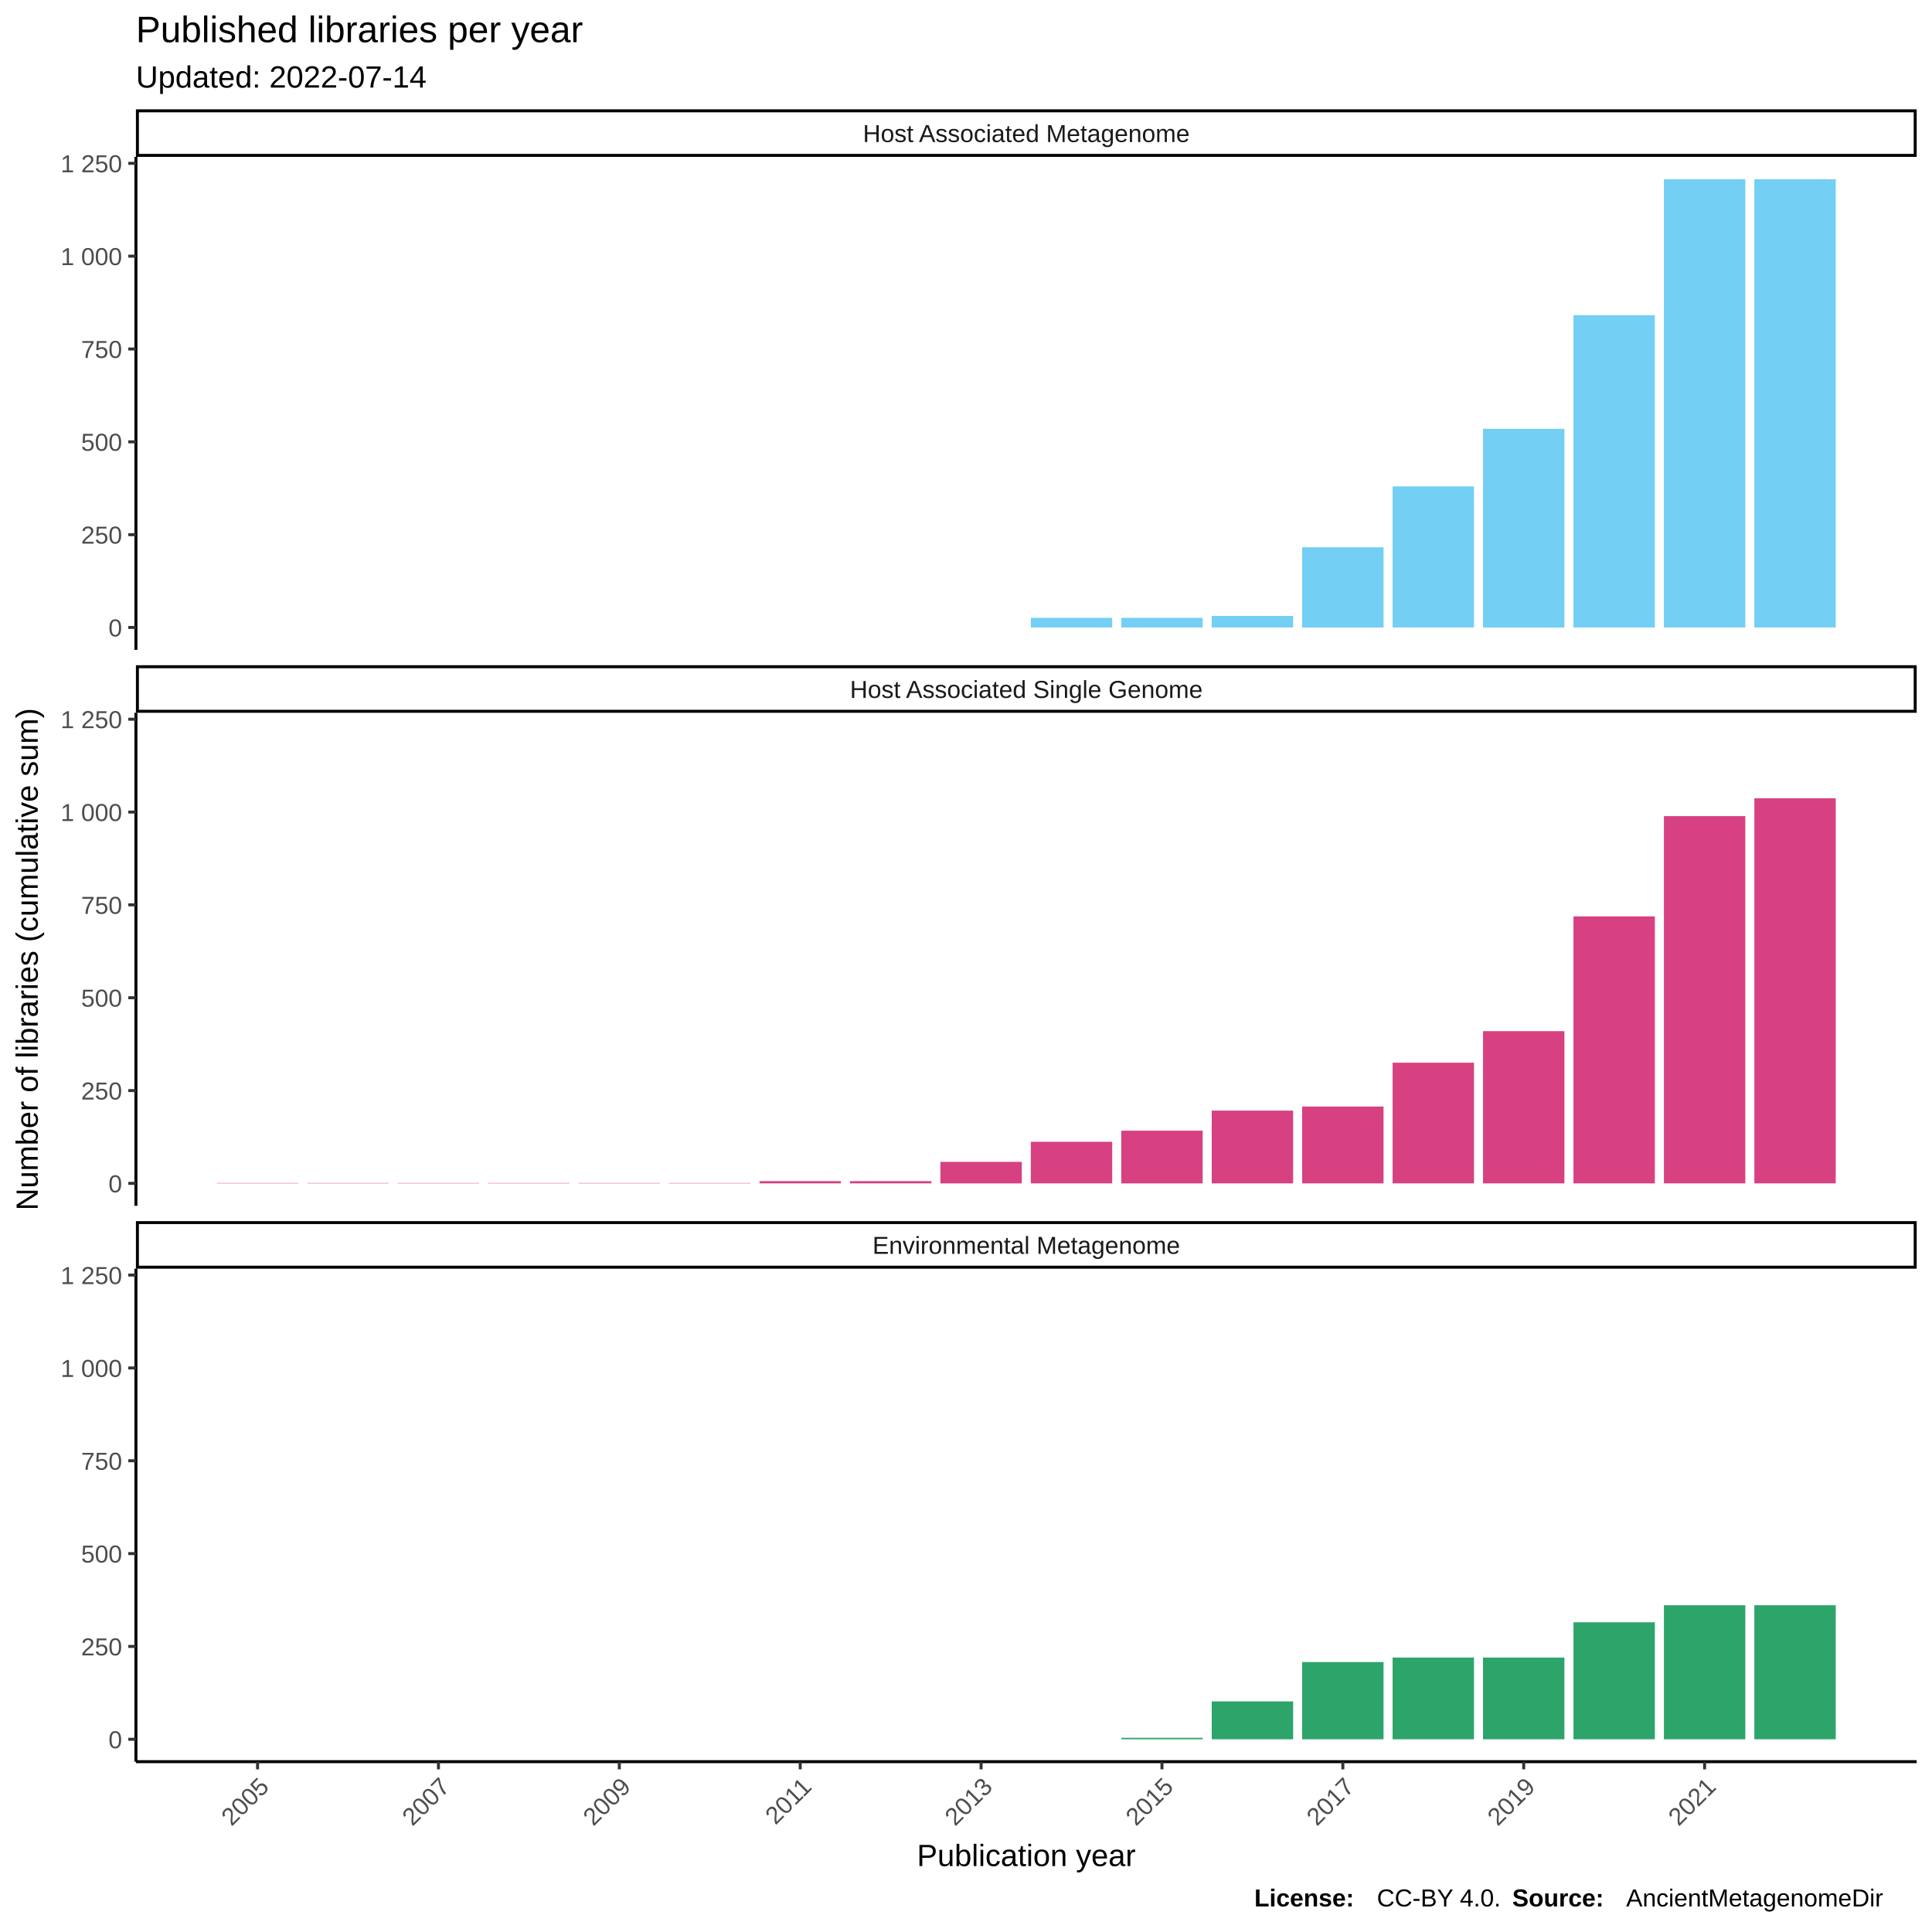
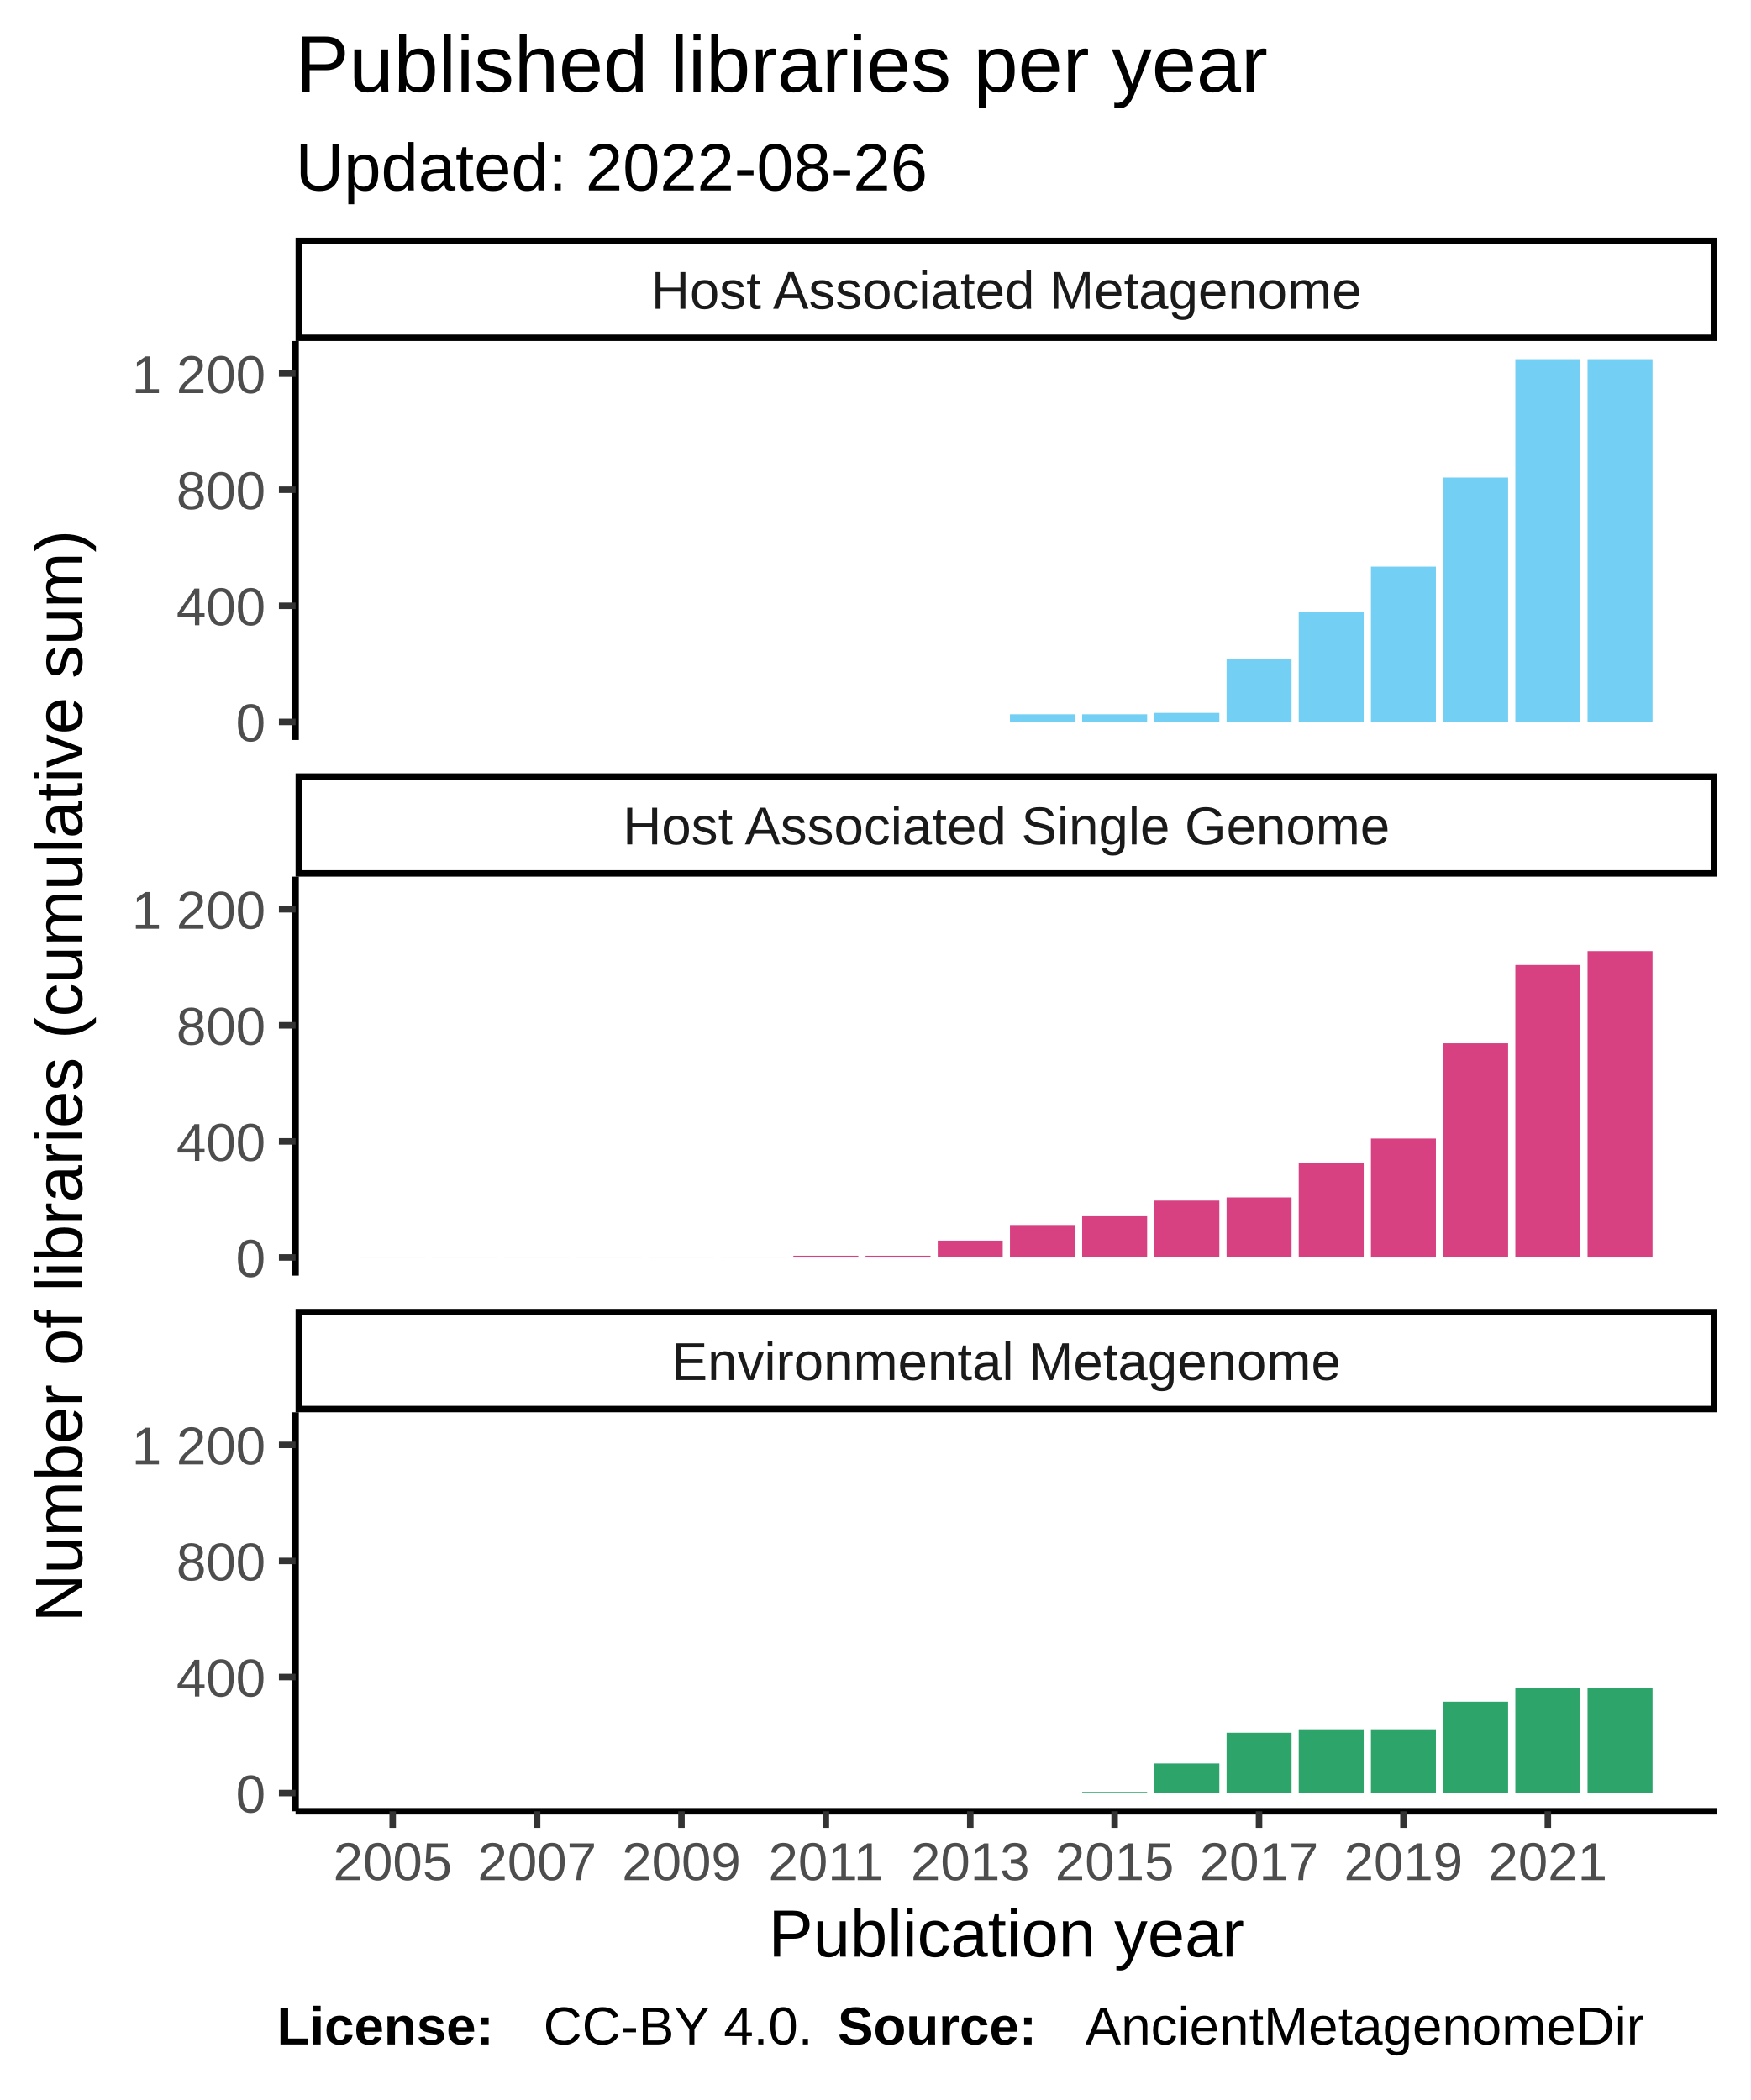
- <svg xmlns="http://www.w3.org/2000/svg" class="svglite" width="691.20pt" height="691.20pt" viewBox="0 0 691.20 691.20">
+ <svg xmlns="http://www.w3.org/2000/svg" class="svglite" width="288.00pt" height="345.60pt" viewBox="0 0 288.00 345.60">
  <defs>
    <style type="text/css">
    .svglite line, .svglite polyline, .svglite polygon, .svglite path, .svglite rect, .svglite circle {
      fill: none;
      stroke: #000000;
      stroke-linecap: round;
      stroke-linejoin: round;
      stroke-miterlimit: 10.00;
    }
    .svglite text {
      white-space: pre;
    }
  </style>
  </defs>
  <rect width="100%" height="100%" style="stroke: none; fill: #FFFFFF;" />
  <defs>
-     <clipPath id="cpMC4wMHw2OTEuMjB8MC4wMHw2OTEuMjA=">
-       <rect x="0.00" y="0.00" width="691.20" height="691.20" />
+     <clipPath id="cpMC4wMHwyODguMDB8MC4wMHwzNDUuNjA=">
+       <rect x="0.00" y="0.00" width="288.00" height="345.60" />
    </clipPath>
  </defs>
-   <g clip-path="url(#cpMC4wMHw2OTEuMjB8MC4wMHw2OTEuMjA=)">
-     <rect x="0.00" y="0.00" width="691.20" height="691.20" style="stroke-width: 1.07; stroke: #FFFFFF; fill: #FFFFFF;" />
+   <g clip-path="url(#cpMC4wMHwyODguMDB8MC4wMHwzNDUuNjA=)">
+     <rect x="0.00" y="0.00" width="288.00" height="345.60" style="stroke-width: 1.07; stroke: #FFFFFF; fill: #FFFFFF;" />
  </g>
  <defs>
-     <clipPath id="cpNDguNjN8Njg1LjcyfDU2LjEyfDIzMi41MQ==">
-       <rect x="48.63" y="56.12" width="637.09" height="176.39" />
+     <clipPath id="cpNDguNjN8MjgyLjUyfDU2LjEyfDEyMS43OA==">
+       <rect x="48.63" y="56.12" width="233.89" height="65.66" />
    </clipPath>
  </defs>
-   <g clip-path="url(#cpNDguNjN8Njg1LjcyfDU2LjEyfDIzMi41MQ==)">
-     <rect x="48.63" y="56.12" width="637.09" height="176.39" style="stroke-width: 1.07; stroke: none; fill: #FFFFFF;" />
-     <rect x="77.59" y="224.49" width="29.12" height="0.00" style="stroke-width: 1.07; stroke: none; stroke-linecap: square; stroke-linejoin: miter; fill: #73CFF3;" />
-     <rect x="109.95" y="224.49" width="29.12" height="0.00" style="stroke-width: 1.07; stroke: none; stroke-linecap: square; stroke-linejoin: miter; fill: #73CFF3;" />
-     <rect x="142.30" y="224.49" width="29.12" height="0.00" style="stroke-width: 1.07; stroke: none; stroke-linecap: square; stroke-linejoin: miter; fill: #73CFF3;" />
-     <rect x="174.66" y="224.49" width="29.12" height="0.00" style="stroke-width: 1.07; stroke: none; stroke-linecap: square; stroke-linejoin: miter; fill: #73CFF3;" />
-     <rect x="207.01" y="224.49" width="29.12" height="0.00" style="stroke-width: 1.07; stroke: none; stroke-linecap: square; stroke-linejoin: miter; fill: #73CFF3;" />
-     <rect x="239.37" y="224.49" width="29.12" height="0.00" style="stroke-width: 1.07; stroke: none; stroke-linecap: square; stroke-linejoin: miter; fill: #73CFF3;" />
-     <rect x="271.73" y="224.49" width="29.12" height="0.00" style="stroke-width: 1.07; stroke: none; stroke-linecap: square; stroke-linejoin: miter; fill: #73CFF3;" />
-     <rect x="304.08" y="224.49" width="29.12" height="0.00" style="stroke-width: 1.07; stroke: none; stroke-linecap: square; stroke-linejoin: miter; fill: #73CFF3;" />
-     <rect x="336.44" y="224.49" width="29.12" height="0.00" style="stroke-width: 1.07; stroke: none; stroke-linecap: square; stroke-linejoin: miter; fill: #73CFF3;" />
-     <rect x="368.79" y="221.04" width="29.12" height="3.45" style="stroke-width: 1.07; stroke: none; stroke-linecap: square; stroke-linejoin: miter; fill: #73CFF3;" />
-     <rect x="401.15" y="221.04" width="29.12" height="3.45" style="stroke-width: 1.07; stroke: none; stroke-linecap: square; stroke-linejoin: miter; fill: #73CFF3;" />
-     <rect x="433.51" y="220.37" width="29.12" height="4.12" style="stroke-width: 1.07; stroke: none; stroke-linecap: square; stroke-linejoin: miter; fill: #73CFF3;" />
-     <rect x="465.86" y="195.80" width="29.12" height="28.70" style="stroke-width: 1.07; stroke: none; stroke-linecap: square; stroke-linejoin: miter; fill: #73CFF3;" />
-     <rect x="498.22" y="174.01" width="29.12" height="50.48" style="stroke-width: 1.07; stroke: none; stroke-linecap: square; stroke-linejoin: miter; fill: #73CFF3;" />
-     <rect x="530.57" y="153.42" width="29.12" height="71.08" style="stroke-width: 1.07; stroke: none; stroke-linecap: square; stroke-linejoin: miter; fill: #73CFF3;" />
-     <rect x="562.93" y="112.76" width="29.12" height="111.73" style="stroke-width: 1.07; stroke: none; stroke-linecap: square; stroke-linejoin: miter; fill: #73CFF3;" />
-     <rect x="595.29" y="64.14" width="29.12" height="160.35" style="stroke-width: 1.07; stroke: none; stroke-linecap: square; stroke-linejoin: miter; fill: #73CFF3;" />
-     <rect x="627.64" y="64.14" width="29.12" height="160.35" style="stroke-width: 1.07; stroke: none; stroke-linecap: square; stroke-linejoin: miter; fill: #73CFF3;" />
+   <g clip-path="url(#cpNDguNjN8MjgyLjUyfDU2LjEyfDEyMS43OA==)">
+     <rect x="48.63" y="56.12" width="233.89" height="65.66" style="stroke-width: 1.07; stroke: none; fill: #FFFFFF;" />
+     <rect x="59.26" y="118.80" width="10.69" height="0.00" style="stroke-width: 1.07; stroke: none; stroke-linecap: square; stroke-linejoin: miter; fill: #73CFF3;" />
+     <rect x="71.14" y="118.80" width="10.69" height="0.00" style="stroke-width: 1.07; stroke: none; stroke-linecap: square; stroke-linejoin: miter; fill: #73CFF3;" />
+     <rect x="83.02" y="118.80" width="10.69" height="0.00" style="stroke-width: 1.07; stroke: none; stroke-linecap: square; stroke-linejoin: miter; fill: #73CFF3;" />
+     <rect x="94.90" y="118.80" width="10.69" height="0.00" style="stroke-width: 1.07; stroke: none; stroke-linecap: square; stroke-linejoin: miter; fill: #73CFF3;" />
+     <rect x="106.78" y="118.80" width="10.69" height="0.00" style="stroke-width: 1.07; stroke: none; stroke-linecap: square; stroke-linejoin: miter; fill: #73CFF3;" />
+     <rect x="118.66" y="118.80" width="10.69" height="0.00" style="stroke-width: 1.07; stroke: none; stroke-linecap: square; stroke-linejoin: miter; fill: #73CFF3;" />
+     <rect x="130.53" y="118.80" width="10.69" height="0.00" style="stroke-width: 1.07; stroke: none; stroke-linecap: square; stroke-linejoin: miter; fill: #73CFF3;" />
+     <rect x="142.41" y="118.80" width="10.69" height="0.00" style="stroke-width: 1.07; stroke: none; stroke-linecap: square; stroke-linejoin: miter; fill: #73CFF3;" />
+     <rect x="154.29" y="118.80" width="10.69" height="0.00" style="stroke-width: 1.07; stroke: none; stroke-linecap: square; stroke-linejoin: miter; fill: #73CFF3;" />
+     <rect x="166.17" y="117.55" width="10.69" height="1.24" style="stroke-width: 1.07; stroke: none; stroke-linecap: square; stroke-linejoin: miter; fill: #73CFF3;" />
+     <rect x="178.05" y="117.55" width="10.69" height="1.24" style="stroke-width: 1.07; stroke: none; stroke-linecap: square; stroke-linejoin: miter; fill: #73CFF3;" />
+     <rect x="189.93" y="117.32" width="10.69" height="1.48" style="stroke-width: 1.07; stroke: none; stroke-linecap: square; stroke-linejoin: miter; fill: #73CFF3;" />
+     <rect x="201.81" y="108.48" width="10.69" height="10.31" style="stroke-width: 1.07; stroke: none; stroke-linecap: square; stroke-linejoin: miter; fill: #73CFF3;" />
+     <rect x="213.68" y="100.65" width="10.69" height="18.15" style="stroke-width: 1.07; stroke: none; stroke-linecap: square; stroke-linejoin: miter; fill: #73CFF3;" />
+     <rect x="225.56" y="93.25" width="10.69" height="25.55" style="stroke-width: 1.07; stroke: none; stroke-linecap: square; stroke-linejoin: miter; fill: #73CFF3;" />
+     <rect x="237.44" y="78.59" width="10.69" height="40.21" style="stroke-width: 1.07; stroke: none; stroke-linecap: square; stroke-linejoin: miter; fill: #73CFF3;" />
+     <rect x="249.32" y="59.11" width="10.69" height="59.69" style="stroke-width: 1.07; stroke: none; stroke-linecap: square; stroke-linejoin: miter; fill: #73CFF3;" />
+     <rect x="261.20" y="59.11" width="10.69" height="59.69" style="stroke-width: 1.07; stroke: none; stroke-linecap: square; stroke-linejoin: miter; fill: #73CFF3;" />
  </g>
-   <g clip-path="url(#cpMC4wMHw2OTEuMjB8MC4wMHw2OTEuMjA=)">
+   <g clip-path="url(#cpMC4wMHwyODguMDB8MC4wMHwzNDUuNjA=)">
</g>
  <defs>
-     <clipPath id="cpNDguNjN8Njg1LjcyfDI1NS4wMHw0MzEuMzk=">
-       <rect x="48.63" y="255.00" width="637.09" height="176.39" />
+     <clipPath id="cpNDguNjN8MjgyLjUyfDE0NC4yN3wyMDkuOTM=">
+       <rect x="48.63" y="144.27" width="233.89" height="65.66" />
    </clipPath>
  </defs>
-   <g clip-path="url(#cpNDguNjN8Njg1LjcyfDI1NS4wMHw0MzEuMzk=)">
-     <rect x="48.63" y="255.00" width="637.09" height="176.39" style="stroke-width: 1.07; stroke: none; fill: #FFFFFF;" />
-     <rect x="77.59" y="423.24" width="29.12" height="0.13" style="stroke-width: 1.07; stroke: none; stroke-linecap: square; stroke-linejoin: miter; fill: #D74182;" />
-     <rect x="109.95" y="423.24" width="29.12" height="0.13" style="stroke-width: 1.07; stroke: none; stroke-linecap: square; stroke-linejoin: miter; fill: #D74182;" />
-     <rect x="142.30" y="423.24" width="29.12" height="0.13" style="stroke-width: 1.07; stroke: none; stroke-linecap: square; stroke-linejoin: miter; fill: #D74182;" />
-     <rect x="174.66" y="423.24" width="29.12" height="0.13" style="stroke-width: 1.07; stroke: none; stroke-linecap: square; stroke-linejoin: miter; fill: #D74182;" />
-     <rect x="207.01" y="423.24" width="29.12" height="0.13" style="stroke-width: 1.07; stroke: none; stroke-linecap: square; stroke-linejoin: miter; fill: #D74182;" />
-     <rect x="239.37" y="423.24" width="29.12" height="0.13" style="stroke-width: 1.07; stroke: none; stroke-linecap: square; stroke-linejoin: miter; fill: #D74182;" />
-     <rect x="271.73" y="422.57" width="29.12" height="0.80" style="stroke-width: 1.07; stroke: none; stroke-linecap: square; stroke-linejoin: miter; fill: #D74182;" />
-     <rect x="304.08" y="422.57" width="29.12" height="0.80" style="stroke-width: 1.07; stroke: none; stroke-linecap: square; stroke-linejoin: miter; fill: #D74182;" />
-     <rect x="336.44" y="415.67" width="29.12" height="7.71" style="stroke-width: 1.07; stroke: none; stroke-linecap: square; stroke-linejoin: miter; fill: #D74182;" />
-     <rect x="368.79" y="408.49" width="29.12" height="14.88" style="stroke-width: 1.07; stroke: none; stroke-linecap: square; stroke-linejoin: miter; fill: #D74182;" />
-     <rect x="401.15" y="404.51" width="29.12" height="18.87" style="stroke-width: 1.07; stroke: none; stroke-linecap: square; stroke-linejoin: miter; fill: #D74182;" />
-     <rect x="433.51" y="397.33" width="29.12" height="26.04" style="stroke-width: 1.07; stroke: none; stroke-linecap: square; stroke-linejoin: miter; fill: #D74182;" />
-     <rect x="465.86" y="395.87" width="29.12" height="27.50" style="stroke-width: 1.07; stroke: none; stroke-linecap: square; stroke-linejoin: miter; fill: #D74182;" />
-     <rect x="498.22" y="380.19" width="29.12" height="43.18" style="stroke-width: 1.07; stroke: none; stroke-linecap: square; stroke-linejoin: miter; fill: #D74182;" />
-     <rect x="530.57" y="368.90" width="29.12" height="54.47" style="stroke-width: 1.07; stroke: none; stroke-linecap: square; stroke-linejoin: miter; fill: #D74182;" />
-     <rect x="562.93" y="327.85" width="29.12" height="95.52" style="stroke-width: 1.07; stroke: none; stroke-linecap: square; stroke-linejoin: miter; fill: #D74182;" />
-     <rect x="595.29" y="291.98" width="29.12" height="131.39" style="stroke-width: 1.07; stroke: none; stroke-linecap: square; stroke-linejoin: miter; fill: #D74182;" />
-     <rect x="627.64" y="285.60" width="29.12" height="137.77" style="stroke-width: 1.07; stroke: none; stroke-linecap: square; stroke-linejoin: miter; fill: #D74182;" />
+   <g clip-path="url(#cpNDguNjN8MjgyLjUyfDE0NC4yN3wyMDkuOTM=)">
+     <rect x="48.63" y="144.27" width="233.89" height="65.66" style="stroke-width: 1.07; stroke: none; fill: #FFFFFF;" />
+     <rect x="59.26" y="206.90" width="10.69" height="0.048" style="stroke-width: 1.07; stroke: none; stroke-linecap: square; stroke-linejoin: miter; fill: #D74182;" />
+     <rect x="71.14" y="206.90" width="10.69" height="0.048" style="stroke-width: 1.07; stroke: none; stroke-linecap: square; stroke-linejoin: miter; fill: #D74182;" />
+     <rect x="83.02" y="206.90" width="10.69" height="0.048" style="stroke-width: 1.07; stroke: none; stroke-linecap: square; stroke-linejoin: miter; fill: #D74182;" />
+     <rect x="94.90" y="206.90" width="10.69" height="0.048" style="stroke-width: 1.07; stroke: none; stroke-linecap: square; stroke-linejoin: miter; fill: #D74182;" />
+     <rect x="106.78" y="206.90" width="10.69" height="0.048" style="stroke-width: 1.07; stroke: none; stroke-linecap: square; stroke-linejoin: miter; fill: #D74182;" />
+     <rect x="118.66" y="206.90" width="10.69" height="0.048" style="stroke-width: 1.07; stroke: none; stroke-linecap: square; stroke-linejoin: miter; fill: #D74182;" />
+     <rect x="130.53" y="206.66" width="10.69" height="0.29" style="stroke-width: 1.07; stroke: none; stroke-linecap: square; stroke-linejoin: miter; fill: #D74182;" />
+     <rect x="142.41" y="206.66" width="10.69" height="0.29" style="stroke-width: 1.07; stroke: none; stroke-linecap: square; stroke-linejoin: miter; fill: #D74182;" />
+     <rect x="154.29" y="204.17" width="10.69" height="2.77" style="stroke-width: 1.07; stroke: none; stroke-linecap: square; stroke-linejoin: miter; fill: #D74182;" />
+     <rect x="166.17" y="201.60" width="10.69" height="5.35" style="stroke-width: 1.07; stroke: none; stroke-linecap: square; stroke-linejoin: miter; fill: #D74182;" />
+     <rect x="178.05" y="200.16" width="10.69" height="6.78" style="stroke-width: 1.07; stroke: none; stroke-linecap: square; stroke-linejoin: miter; fill: #D74182;" />
+     <rect x="189.93" y="197.58" width="10.69" height="9.36" style="stroke-width: 1.07; stroke: none; stroke-linecap: square; stroke-linejoin: miter; fill: #D74182;" />
+     <rect x="201.81" y="197.06" width="10.69" height="9.88" style="stroke-width: 1.07; stroke: none; stroke-linecap: square; stroke-linejoin: miter; fill: #D74182;" />
+     <rect x="213.68" y="191.42" width="10.69" height="15.52" style="stroke-width: 1.07; stroke: none; stroke-linecap: square; stroke-linejoin: miter; fill: #D74182;" />
+     <rect x="225.56" y="187.37" width="10.69" height="19.58" style="stroke-width: 1.07; stroke: none; stroke-linecap: square; stroke-linejoin: miter; fill: #D74182;" />
+     <rect x="237.44" y="171.70" width="10.69" height="35.24" style="stroke-width: 1.07; stroke: none; stroke-linecap: square; stroke-linejoin: miter; fill: #D74182;" />
+     <rect x="249.32" y="158.81" width="10.69" height="48.13" style="stroke-width: 1.07; stroke: none; stroke-linecap: square; stroke-linejoin: miter; fill: #D74182;" />
+     <rect x="261.20" y="156.52" width="10.69" height="50.43" style="stroke-width: 1.07; stroke: none; stroke-linecap: square; stroke-linejoin: miter; fill: #D74182;" />
  </g>
-   <g clip-path="url(#cpMC4wMHw2OTEuMjB8MC4wMHw2OTEuMjA=)">
+   <g clip-path="url(#cpMC4wMHwyODguMDB8MC4wMHwzNDUuNjA=)">
</g>
  <defs>
-     <clipPath id="cpNDguNjN8Njg1LjcyfDQ1My44OHw2MzAuMjc=">
-       <rect x="48.63" y="453.88" width="637.09" height="176.39" />
+     <clipPath id="cpNDguNjN8MjgyLjUyfDIzMi40MnwyOTguMDg=">
+       <rect x="48.63" y="232.42" width="233.89" height="65.66" />
    </clipPath>
  </defs>
-   <g clip-path="url(#cpNDguNjN8Njg1LjcyfDQ1My44OHw2MzAuMjc=)">
-     <rect x="48.63" y="453.88" width="637.09" height="176.39" style="stroke-width: 1.07; stroke: none; fill: #FFFFFF;" />
-     <rect x="77.59" y="622.25" width="29.12" height="0.00" style="stroke-width: 1.07; stroke: none; stroke-linecap: square; stroke-linejoin: miter; fill: #2DA46A;" />
-     <rect x="109.95" y="622.25" width="29.12" height="0.00" style="stroke-width: 1.07; stroke: none; stroke-linecap: square; stroke-linejoin: miter; fill: #2DA46A;" />
-     <rect x="142.30" y="622.25" width="29.12" height="0.00" style="stroke-width: 1.07; stroke: none; stroke-linecap: square; stroke-linejoin: miter; fill: #2DA46A;" />
-     <rect x="174.66" y="622.25" width="29.12" height="0.00" style="stroke-width: 1.07; stroke: none; stroke-linecap: square; stroke-linejoin: miter; fill: #2DA46A;" />
-     <rect x="207.01" y="622.25" width="29.12" height="0.00" style="stroke-width: 1.07; stroke: none; stroke-linecap: square; stroke-linejoin: miter; fill: #2DA46A;" />
-     <rect x="239.37" y="622.25" width="29.12" height="0.00" style="stroke-width: 1.07; stroke: none; stroke-linecap: square; stroke-linejoin: miter; fill: #2DA46A;" />
-     <rect x="271.73" y="622.25" width="29.12" height="0.00" style="stroke-width: 1.07; stroke: none; stroke-linecap: square; stroke-linejoin: miter; fill: #2DA46A;" />
-     <rect x="304.08" y="622.25" width="29.12" height="0.00" style="stroke-width: 1.07; stroke: none; stroke-linecap: square; stroke-linejoin: miter; fill: #2DA46A;" />
-     <rect x="336.44" y="622.25" width="29.12" height="0.00" style="stroke-width: 1.07; stroke: none; stroke-linecap: square; stroke-linejoin: miter; fill: #2DA46A;" />
-     <rect x="368.79" y="622.25" width="29.12" height="0.00" style="stroke-width: 1.07; stroke: none; stroke-linecap: square; stroke-linejoin: miter; fill: #2DA46A;" />
-     <rect x="401.15" y="621.72" width="29.12" height="0.53" style="stroke-width: 1.07; stroke: none; stroke-linecap: square; stroke-linejoin: miter; fill: #2DA46A;" />
-     <rect x="433.51" y="608.70" width="29.12" height="13.55" style="stroke-width: 1.07; stroke: none; stroke-linecap: square; stroke-linejoin: miter; fill: #2DA46A;" />
-     <rect x="465.86" y="594.62" width="29.12" height="27.63" style="stroke-width: 1.07; stroke: none; stroke-linecap: square; stroke-linejoin: miter; fill: #2DA46A;" />
-     <rect x="498.22" y="593.02" width="29.12" height="29.23" style="stroke-width: 1.07; stroke: none; stroke-linecap: square; stroke-linejoin: miter; fill: #2DA46A;" />
-     <rect x="530.57" y="593.02" width="29.12" height="29.23" style="stroke-width: 1.07; stroke: none; stroke-linecap: square; stroke-linejoin: miter; fill: #2DA46A;" />
-     <rect x="562.93" y="580.40" width="29.12" height="41.85" style="stroke-width: 1.07; stroke: none; stroke-linecap: square; stroke-linejoin: miter; fill: #2DA46A;" />
-     <rect x="595.29" y="574.29" width="29.12" height="47.96" style="stroke-width: 1.07; stroke: none; stroke-linecap: square; stroke-linejoin: miter; fill: #2DA46A;" />
-     <rect x="627.64" y="574.29" width="29.12" height="47.96" style="stroke-width: 1.07; stroke: none; stroke-linecap: square; stroke-linejoin: miter; fill: #2DA46A;" />
+   <g clip-path="url(#cpNDguNjN8MjgyLjUyfDIzMi40MnwyOTguMDg=)">
+     <rect x="48.63" y="232.42" width="233.89" height="65.66" style="stroke-width: 1.07; stroke: none; fill: #FFFFFF;" />
+     <rect x="59.26" y="295.09" width="10.69" height="0.00" style="stroke-width: 1.07; stroke: none; stroke-linecap: square; stroke-linejoin: miter; fill: #2DA46A;" />
+     <rect x="71.14" y="295.09" width="10.69" height="0.00" style="stroke-width: 1.07; stroke: none; stroke-linecap: square; stroke-linejoin: miter; fill: #2DA46A;" />
+     <rect x="83.02" y="295.09" width="10.69" height="0.00" style="stroke-width: 1.07; stroke: none; stroke-linecap: square; stroke-linejoin: miter; fill: #2DA46A;" />
+     <rect x="94.90" y="295.09" width="10.69" height="0.00" style="stroke-width: 1.07; stroke: none; stroke-linecap: square; stroke-linejoin: miter; fill: #2DA46A;" />
+     <rect x="106.78" y="295.09" width="10.69" height="0.00" style="stroke-width: 1.07; stroke: none; stroke-linecap: square; stroke-linejoin: miter; fill: #2DA46A;" />
+     <rect x="118.66" y="295.09" width="10.69" height="0.00" style="stroke-width: 1.07; stroke: none; stroke-linecap: square; stroke-linejoin: miter; fill: #2DA46A;" />
+     <rect x="130.53" y="295.09" width="10.69" height="0.00" style="stroke-width: 1.07; stroke: none; stroke-linecap: square; stroke-linejoin: miter; fill: #2DA46A;" />
+     <rect x="142.41" y="295.09" width="10.69" height="0.00" style="stroke-width: 1.07; stroke: none; stroke-linecap: square; stroke-linejoin: miter; fill: #2DA46A;" />
+     <rect x="154.29" y="295.09" width="10.69" height="0.00" style="stroke-width: 1.07; stroke: none; stroke-linecap: square; stroke-linejoin: miter; fill: #2DA46A;" />
+     <rect x="166.17" y="295.09" width="10.69" height="0.00" style="stroke-width: 1.07; stroke: none; stroke-linecap: square; stroke-linejoin: miter; fill: #2DA46A;" />
+     <rect x="178.05" y="294.90" width="10.69" height="0.19" style="stroke-width: 1.07; stroke: none; stroke-linecap: square; stroke-linejoin: miter; fill: #2DA46A;" />
+     <rect x="189.93" y="290.22" width="10.69" height="4.87" style="stroke-width: 1.07; stroke: none; stroke-linecap: square; stroke-linejoin: miter; fill: #2DA46A;" />
+     <rect x="201.81" y="285.16" width="10.69" height="9.93" style="stroke-width: 1.07; stroke: none; stroke-linecap: square; stroke-linejoin: miter; fill: #2DA46A;" />
+     <rect x="213.68" y="284.59" width="10.69" height="10.51" style="stroke-width: 1.07; stroke: none; stroke-linecap: square; stroke-linejoin: miter; fill: #2DA46A;" />
+     <rect x="225.56" y="284.59" width="10.69" height="10.51" style="stroke-width: 1.07; stroke: none; stroke-linecap: square; stroke-linejoin: miter; fill: #2DA46A;" />
+     <rect x="237.44" y="280.05" width="10.69" height="15.04" style="stroke-width: 1.07; stroke: none; stroke-linecap: square; stroke-linejoin: miter; fill: #2DA46A;" />
+     <rect x="249.32" y="277.85" width="10.69" height="17.24" style="stroke-width: 1.07; stroke: none; stroke-linecap: square; stroke-linejoin: miter; fill: #2DA46A;" />
+     <rect x="261.20" y="277.85" width="10.69" height="17.24" style="stroke-width: 1.07; stroke: none; stroke-linecap: square; stroke-linejoin: miter; fill: #2DA46A;" />
  </g>
-   <g clip-path="url(#cpMC4wMHw2OTEuMjB8MC4wMHw2OTEuMjA=)">
+   <g clip-path="url(#cpMC4wMHwyODguMDB8MC4wMHwzNDUuNjA=)">
</g>
  <defs>
-     <clipPath id="cpNDguNjN8Njg1LjcyfDQzNi44N3w0NTMuODg=">
-       <rect x="48.63" y="436.87" width="637.09" height="17.01" />
+     <clipPath id="cpNDguNjN8MjgyLjUyfDIxNS40MXwyMzIuNDI=">
+       <rect x="48.63" y="215.41" width="233.89" height="17.01" />
    </clipPath>
  </defs>
-   <g clip-path="url(#cpNDguNjN8Njg1LjcyfDQzNi44N3w0NTMuODg=)">
-     <rect x="48.63" y="436.87" width="637.09" height="17.01" style="stroke-width: 2.13; fill: #FFFFFF;" />
-     <text x="367.18" y="448.58" text-anchor="middle" style="font-size: 8.80px;fill: #1A1A1A; font-family: &quot;Arial&quot;;" textLength="124.59px" lengthAdjust="spacingAndGlyphs">Environmental Metagenome</text>
+   <g clip-path="url(#cpNDguNjN8MjgyLjUyfDIxNS40MXwyMzIuNDI=)">
+     <rect x="48.63" y="215.41" width="233.89" height="17.01" style="stroke-width: 2.13; fill: #FFFFFF;" />
+     <text x="165.58" y="227.12" text-anchor="middle" style="font-size: 8.80px;fill: #1A1A1A; font-family: &quot;Arial&quot;;" textLength="124.59px" lengthAdjust="spacingAndGlyphs">Environmental Metagenome</text>
  </g>
-   <g clip-path="url(#cpMC4wMHw2OTEuMjB8MC4wMHw2OTEuMjA=)">
+   <g clip-path="url(#cpMC4wMHwyODguMDB8MC4wMHwzNDUuNjA=)">
</g>
  <defs>
-     <clipPath id="cpNDguNjN8Njg1LjcyfDIzNy45OXwyNTUuMDA=">
-       <rect x="48.63" y="237.99" width="637.09" height="17.01" />
+     <clipPath id="cpNDguNjN8MjgyLjUyfDEyNy4yNnwxNDQuMjc=">
+       <rect x="48.63" y="127.26" width="233.89" height="17.01" />
    </clipPath>
  </defs>
-   <g clip-path="url(#cpNDguNjN8Njg1LjcyfDIzNy45OXwyNTUuMDA=)">
-     <rect x="48.63" y="237.99" width="637.09" height="17.01" style="stroke-width: 2.13; fill: #FFFFFF;" />
-     <text x="367.18" y="249.70" text-anchor="middle" style="font-size: 8.80px;fill: #1A1A1A; font-family: &quot;Arial&quot;;" textLength="140.36px" lengthAdjust="spacingAndGlyphs">Host Associated Single Genome</text>
+   <g clip-path="url(#cpNDguNjN8MjgyLjUyfDEyNy4yNnwxNDQuMjc=)">
+     <rect x="48.63" y="127.26" width="233.89" height="17.01" style="stroke-width: 2.13; fill: #FFFFFF;" />
+     <text x="165.58" y="138.97" text-anchor="middle" style="font-size: 8.80px;fill: #1A1A1A; font-family: &quot;Arial&quot;;" textLength="140.36px" lengthAdjust="spacingAndGlyphs">Host Associated Single Genome</text>
  </g>
-   <g clip-path="url(#cpMC4wMHw2OTEuMjB8MC4wMHw2OTEuMjA=)">
+   <g clip-path="url(#cpMC4wMHwyODguMDB8MC4wMHwzNDUuNjA=)">
</g>
  <defs>
-     <clipPath id="cpNDguNjN8Njg1LjcyfDM5LjExfDU2LjEy">
-       <rect x="48.63" y="39.11" width="637.09" height="17.01" />
+     <clipPath id="cpNDguNjN8MjgyLjUyfDM5LjExfDU2LjEy">
+       <rect x="48.63" y="39.11" width="233.89" height="17.01" />
    </clipPath>
  </defs>
-   <g clip-path="url(#cpNDguNjN8Njg1LjcyfDM5LjExfDU2LjEy)">
-     <rect x="48.63" y="39.11" width="637.09" height="17.01" style="stroke-width: 2.13; fill: #FFFFFF;" />
-     <text x="367.18" y="50.82" text-anchor="middle" style="font-size: 8.80px;fill: #1A1A1A; font-family: &quot;Arial&quot;;" textLength="131.12px" lengthAdjust="spacingAndGlyphs">Host Associated Metagenome</text>
+   <g clip-path="url(#cpNDguNjN8MjgyLjUyfDM5LjExfDU2LjEy)">
+     <rect x="48.63" y="39.11" width="233.89" height="17.01" style="stroke-width: 2.13; fill: #FFFFFF;" />
+     <text x="165.58" y="50.82" text-anchor="middle" style="font-size: 8.80px;fill: #1A1A1A; font-family: &quot;Arial&quot;;" textLength="131.12px" lengthAdjust="spacingAndGlyphs">Host Associated Metagenome</text>
  </g>
-   <g clip-path="url(#cpMC4wMHw2OTEuMjB8MC4wMHw2OTEuMjA=)">
-     <polyline points="48.63,630.27 685.72,630.27 " style="stroke-width: 1.07; stroke-linecap: butt;" />
-     <polyline points="92.15,633.01 92.15,630.27 " style="stroke-width: 1.07; stroke: #333333; stroke-linecap: butt;" />
-     <polyline points="156.86,633.01 156.86,630.27 " style="stroke-width: 1.07; stroke: #333333; stroke-linecap: butt;" />
-     <polyline points="221.57,633.01 221.57,630.27 " style="stroke-width: 1.07; stroke: #333333; stroke-linecap: butt;" />
-     <polyline points="286.29,633.01 286.29,630.27 " style="stroke-width: 1.07; stroke: #333333; stroke-linecap: butt;" />
-     <polyline points="351.00,633.01 351.00,630.27 " style="stroke-width: 1.07; stroke: #333333; stroke-linecap: butt;" />
-     <polyline points="415.71,633.01 415.71,630.27 " style="stroke-width: 1.07; stroke: #333333; stroke-linecap: butt;" />
-     <polyline points="480.42,633.01 480.42,630.27 " style="stroke-width: 1.07; stroke: #333333; stroke-linecap: butt;" />
-     <polyline points="545.13,633.01 545.13,630.27 " style="stroke-width: 1.07; stroke: #333333; stroke-linecap: butt;" />
-     <polyline points="609.85,633.01 609.85,630.27 " style="stroke-width: 1.07; stroke: #333333; stroke-linecap: butt;" />
-     <text transform="translate(96.69,639.74) rotate(-45)" text-anchor="end" style="font-size: 8.80px;fill: #4D4D4D; font-family: &quot;Arial&quot;;" textLength="22.38px" lengthAdjust="spacingAndGlyphs">2005</text>
-     <text transform="translate(161.40,639.74) rotate(-45)" text-anchor="end" style="font-size: 8.80px;fill: #4D4D4D; font-family: &quot;Arial&quot;;" textLength="22.38px" lengthAdjust="spacingAndGlyphs">2007</text>
-     <text transform="translate(226.11,639.74) rotate(-45)" text-anchor="end" style="font-size: 8.80px;fill: #4D4D4D; font-family: &quot;Arial&quot;;" textLength="22.38px" lengthAdjust="spacingAndGlyphs">2009</text>
-     <text transform="translate(290.82,639.74) rotate(-45)" text-anchor="end" style="font-size: 8.80px;fill: #4D4D4D; font-family: &quot;Arial&quot;;" textLength="22.38px" lengthAdjust="spacingAndGlyphs">2011</text>
-     <text transform="translate(355.53,639.74) rotate(-45)" text-anchor="end" style="font-size: 8.80px;fill: #4D4D4D; font-family: &quot;Arial&quot;;" textLength="22.38px" lengthAdjust="spacingAndGlyphs">2013</text>
-     <text transform="translate(420.25,639.74) rotate(-45)" text-anchor="end" style="font-size: 8.80px;fill: #4D4D4D; font-family: &quot;Arial&quot;;" textLength="22.38px" lengthAdjust="spacingAndGlyphs">2015</text>
-     <text transform="translate(484.96,639.74) rotate(-45)" text-anchor="end" style="font-size: 8.80px;fill: #4D4D4D; font-family: &quot;Arial&quot;;" textLength="22.38px" lengthAdjust="spacingAndGlyphs">2017</text>
-     <text transform="translate(549.67,639.74) rotate(-45)" text-anchor="end" style="font-size: 8.80px;fill: #4D4D4D; font-family: &quot;Arial&quot;;" textLength="22.38px" lengthAdjust="spacingAndGlyphs">2019</text>
-     <text transform="translate(614.38,639.74) rotate(-45)" text-anchor="end" style="font-size: 8.80px;fill: #4D4D4D; font-family: &quot;Arial&quot;;" textLength="22.38px" lengthAdjust="spacingAndGlyphs">2021</text>
-     <polyline points="48.63,232.51 48.63,56.12 " style="stroke-width: 1.07; stroke-linecap: butt;" />
-     <text x="43.70" y="227.70" text-anchor="end" style="font-size: 8.80px;fill: #4D4D4D; font-family: &quot;Arial&quot;;" textLength="5.59px" lengthAdjust="spacingAndGlyphs">0</text>
-     <text x="43.70" y="194.49" text-anchor="end" style="font-size: 8.80px;fill: #4D4D4D; font-family: &quot;Arial&quot;;" textLength="16.78px" lengthAdjust="spacingAndGlyphs">250</text>
-     <text x="43.70" y="161.27" text-anchor="end" style="font-size: 8.80px;fill: #4D4D4D; font-family: &quot;Arial&quot;;" textLength="16.78px" lengthAdjust="spacingAndGlyphs">500</text>
-     <text x="43.70" y="128.06" text-anchor="end" style="font-size: 8.80px;fill: #4D4D4D; font-family: &quot;Arial&quot;;" textLength="16.78px" lengthAdjust="spacingAndGlyphs">750</text>
-     <text x="43.70" y="94.85" text-anchor="end" style="font-size: 8.80px;fill: #4D4D4D; font-family: &quot;Arial&quot;;" textLength="25.17px" lengthAdjust="spacingAndGlyphs">1 000</text>
-     <text x="43.70" y="61.63" text-anchor="end" style="font-size: 8.80px;fill: #4D4D4D; font-family: &quot;Arial&quot;;" textLength="25.17px" lengthAdjust="spacingAndGlyphs">1 250</text>
-     <polyline points="45.89,224.49 48.63,224.49 " style="stroke-width: 1.07; stroke: #333333; stroke-linecap: butt;" />
-     <polyline points="45.89,191.28 48.63,191.28 " style="stroke-width: 1.07; stroke: #333333; stroke-linecap: butt;" />
-     <polyline points="45.89,158.07 48.63,158.07 " style="stroke-width: 1.07; stroke: #333333; stroke-linecap: butt;" />
-     <polyline points="45.89,124.85 48.63,124.85 " style="stroke-width: 1.07; stroke: #333333; stroke-linecap: butt;" />
-     <polyline points="45.89,91.64 48.63,91.64 " style="stroke-width: 1.07; stroke: #333333; stroke-linecap: butt;" />
-     <polyline points="45.89,58.43 48.63,58.43 " style="stroke-width: 1.07; stroke: #333333; stroke-linecap: butt;" />
-     <polyline points="48.63,431.39 48.63,255.00 " style="stroke-width: 1.07; stroke-linecap: butt;" />
-     <text x="43.70" y="426.58" text-anchor="end" style="font-size: 8.80px;fill: #4D4D4D; font-family: &quot;Arial&quot;;" textLength="5.59px" lengthAdjust="spacingAndGlyphs">0</text>
-     <text x="43.70" y="393.37" text-anchor="end" style="font-size: 8.80px;fill: #4D4D4D; font-family: &quot;Arial&quot;;" textLength="16.78px" lengthAdjust="spacingAndGlyphs">250</text>
-     <text x="43.70" y="360.15" text-anchor="end" style="font-size: 8.80px;fill: #4D4D4D; font-family: &quot;Arial&quot;;" textLength="16.78px" lengthAdjust="spacingAndGlyphs">500</text>
-     <text x="43.70" y="326.94" text-anchor="end" style="font-size: 8.80px;fill: #4D4D4D; font-family: &quot;Arial&quot;;" textLength="16.78px" lengthAdjust="spacingAndGlyphs">750</text>
-     <text x="43.70" y="293.73" text-anchor="end" style="font-size: 8.80px;fill: #4D4D4D; font-family: &quot;Arial&quot;;" textLength="25.17px" lengthAdjust="spacingAndGlyphs">1 000</text>
-     <text x="43.70" y="260.51" text-anchor="end" style="font-size: 8.80px;fill: #4D4D4D; font-family: &quot;Arial&quot;;" textLength="25.17px" lengthAdjust="spacingAndGlyphs">1 250</text>
-     <polyline points="45.89,423.37 48.63,423.37 " style="stroke-width: 1.07; stroke: #333333; stroke-linecap: butt;" />
-     <polyline points="45.89,390.16 48.63,390.16 " style="stroke-width: 1.07; stroke: #333333; stroke-linecap: butt;" />
-     <polyline points="45.89,356.95 48.63,356.95 " style="stroke-width: 1.07; stroke: #333333; stroke-linecap: butt;" />
-     <polyline points="45.89,323.73 48.63,323.73 " style="stroke-width: 1.07; stroke: #333333; stroke-linecap: butt;" />
-     <polyline points="45.89,290.52 48.63,290.52 " style="stroke-width: 1.07; stroke: #333333; stroke-linecap: butt;" />
-     <polyline points="45.89,257.31 48.63,257.31 " style="stroke-width: 1.07; stroke: #333333; stroke-linecap: butt;" />
-     <polyline points="48.63,630.27 48.63,453.88 " style="stroke-width: 1.07; stroke-linecap: butt;" />
-     <text x="43.70" y="625.46" text-anchor="end" style="font-size: 8.80px;fill: #4D4D4D; font-family: &quot;Arial&quot;;" textLength="5.59px" lengthAdjust="spacingAndGlyphs">0</text>
-     <text x="43.70" y="592.24" text-anchor="end" style="font-size: 8.80px;fill: #4D4D4D; font-family: &quot;Arial&quot;;" textLength="16.78px" lengthAdjust="spacingAndGlyphs">250</text>
-     <text x="43.70" y="559.03" text-anchor="end" style="font-size: 8.80px;fill: #4D4D4D; font-family: &quot;Arial&quot;;" textLength="16.78px" lengthAdjust="spacingAndGlyphs">500</text>
-     <text x="43.70" y="525.82" text-anchor="end" style="font-size: 8.80px;fill: #4D4D4D; font-family: &quot;Arial&quot;;" textLength="16.78px" lengthAdjust="spacingAndGlyphs">750</text>
-     <text x="43.70" y="492.61" text-anchor="end" style="font-size: 8.80px;fill: #4D4D4D; font-family: &quot;Arial&quot;;" textLength="25.17px" lengthAdjust="spacingAndGlyphs">1 000</text>
-     <text x="43.70" y="459.39" text-anchor="end" style="font-size: 8.80px;fill: #4D4D4D; font-family: &quot;Arial&quot;;" textLength="25.17px" lengthAdjust="spacingAndGlyphs">1 250</text>
-     <polyline points="45.89,622.25 48.63,622.25 " style="stroke-width: 1.07; stroke: #333333; stroke-linecap: butt;" />
-     <polyline points="45.89,589.04 48.63,589.04 " style="stroke-width: 1.07; stroke: #333333; stroke-linecap: butt;" />
-     <polyline points="45.89,555.82 48.63,555.82 " style="stroke-width: 1.07; stroke: #333333; stroke-linecap: butt;" />
-     <polyline points="45.89,522.61 48.63,522.61 " style="stroke-width: 1.07; stroke: #333333; stroke-linecap: butt;" />
-     <polyline points="45.89,489.40 48.63,489.40 " style="stroke-width: 1.07; stroke: #333333; stroke-linecap: butt;" />
-     <polyline points="45.89,456.18 48.63,456.18 " style="stroke-width: 1.07; stroke: #333333; stroke-linecap: butt;" />
-     <text x="367.18" y="667.61" text-anchor="middle" style="font-size: 11.00px; font-family: &quot;Arial&quot;;" textLength="88.41px" lengthAdjust="spacingAndGlyphs">Publication year</text>
-     <text transform="translate(13.50,343.19) rotate(-90)" text-anchor="middle" style="font-size: 11.00px; font-family: &quot;Arial&quot;;" textLength="213.38px" lengthAdjust="spacingAndGlyphs">Number of  libraries  (cumulative sum)</text>
-     <text x="48.63" y="31.34" style="font-size: 11.00px; font-family: &quot;Arial&quot;;" textLength="117.95px" lengthAdjust="spacingAndGlyphs">Updated: 2022-07-14</text>
+   <g clip-path="url(#cpMC4wMHwyODguMDB8MC4wMHwzNDUuNjA=)">
+     <polyline points="48.63,298.08 282.52,298.08 " style="stroke-width: 1.07; stroke-linecap: butt;" />
+     <polyline points="64.61,300.82 64.61,298.08 " style="stroke-width: 1.07; stroke: #333333; stroke-linecap: butt;" />
+     <polyline points="88.37,300.82 88.37,298.08 " style="stroke-width: 1.07; stroke: #333333; stroke-linecap: butt;" />
+     <polyline points="112.12,300.82 112.12,298.08 " style="stroke-width: 1.07; stroke: #333333; stroke-linecap: butt;" />
+     <polyline points="135.88,300.82 135.88,298.08 " style="stroke-width: 1.07; stroke: #333333; stroke-linecap: butt;" />
+     <polyline points="159.64,300.82 159.64,298.08 " style="stroke-width: 1.07; stroke: #333333; stroke-linecap: butt;" />
+     <polyline points="183.39,300.82 183.39,298.08 " style="stroke-width: 1.07; stroke: #333333; stroke-linecap: butt;" />
+     <polyline points="207.15,300.82 207.15,298.08 " style="stroke-width: 1.07; stroke: #333333; stroke-linecap: butt;" />
+     <polyline points="230.91,300.82 230.91,298.08 " style="stroke-width: 1.07; stroke: #333333; stroke-linecap: butt;" />
+     <polyline points="254.67,300.82 254.67,298.08 " style="stroke-width: 1.07; stroke: #333333; stroke-linecap: butt;" />
+     <text x="64.61" y="309.42" text-anchor="middle" style="font-size: 8.80px;fill: #4D4D4D; font-family: &quot;Arial&quot;;" textLength="22.38px" lengthAdjust="spacingAndGlyphs">2005</text>
+     <text x="88.37" y="309.42" text-anchor="middle" style="font-size: 8.80px;fill: #4D4D4D; font-family: &quot;Arial&quot;;" textLength="22.38px" lengthAdjust="spacingAndGlyphs">2007</text>
+     <text x="112.12" y="309.42" text-anchor="middle" style="font-size: 8.80px;fill: #4D4D4D; font-family: &quot;Arial&quot;;" textLength="22.38px" lengthAdjust="spacingAndGlyphs">2009</text>
+     <text x="135.88" y="309.42" text-anchor="middle" style="font-size: 8.80px;fill: #4D4D4D; font-family: &quot;Arial&quot;;" textLength="22.38px" lengthAdjust="spacingAndGlyphs">2011</text>
+     <text x="159.64" y="309.42" text-anchor="middle" style="font-size: 8.80px;fill: #4D4D4D; font-family: &quot;Arial&quot;;" textLength="22.38px" lengthAdjust="spacingAndGlyphs">2013</text>
+     <text x="183.39" y="309.42" text-anchor="middle" style="font-size: 8.80px;fill: #4D4D4D; font-family: &quot;Arial&quot;;" textLength="22.38px" lengthAdjust="spacingAndGlyphs">2015</text>
+     <text x="207.15" y="309.42" text-anchor="middle" style="font-size: 8.80px;fill: #4D4D4D; font-family: &quot;Arial&quot;;" textLength="22.38px" lengthAdjust="spacingAndGlyphs">2017</text>
+     <text x="230.91" y="309.42" text-anchor="middle" style="font-size: 8.80px;fill: #4D4D4D; font-family: &quot;Arial&quot;;" textLength="22.38px" lengthAdjust="spacingAndGlyphs">2019</text>
+     <text x="254.67" y="309.42" text-anchor="middle" style="font-size: 8.80px;fill: #4D4D4D; font-family: &quot;Arial&quot;;" textLength="22.38px" lengthAdjust="spacingAndGlyphs">2021</text>
+     <polyline points="48.63,121.78 48.63,56.12 " style="stroke-width: 1.07; stroke-linecap: butt;" />
+     <text x="43.70" y="122.00" text-anchor="end" style="font-size: 8.80px;fill: #4D4D4D; font-family: &quot;Arial&quot;;" textLength="5.59px" lengthAdjust="spacingAndGlyphs">0</text>
+     <text x="43.70" y="102.90" text-anchor="end" style="font-size: 8.80px;fill: #4D4D4D; font-family: &quot;Arial&quot;;" textLength="16.78px" lengthAdjust="spacingAndGlyphs">400</text>
+     <text x="43.70" y="83.80" text-anchor="end" style="font-size: 8.80px;fill: #4D4D4D; font-family: &quot;Arial&quot;;" textLength="16.78px" lengthAdjust="spacingAndGlyphs">800</text>
+     <text x="43.70" y="64.70" text-anchor="end" style="font-size: 8.80px;fill: #4D4D4D; font-family: &quot;Arial&quot;;" textLength="25.17px" lengthAdjust="spacingAndGlyphs">1 200</text>
+     <polyline points="45.89,118.80 48.63,118.80 " style="stroke-width: 1.07; stroke: #333333; stroke-linecap: butt;" />
+     <polyline points="45.89,99.70 48.63,99.70 " style="stroke-width: 1.07; stroke: #333333; stroke-linecap: butt;" />
+     <polyline points="45.89,80.59 48.63,80.59 " style="stroke-width: 1.07; stroke: #333333; stroke-linecap: butt;" />
+     <polyline points="45.89,61.49 48.63,61.49 " style="stroke-width: 1.07; stroke: #333333; stroke-linecap: butt;" />
+     <polyline points="48.63,209.93 48.63,144.27 " style="stroke-width: 1.07; stroke-linecap: butt;" />
+     <text x="43.70" y="210.15" text-anchor="end" style="font-size: 8.80px;fill: #4D4D4D; font-family: &quot;Arial&quot;;" textLength="5.59px" lengthAdjust="spacingAndGlyphs">0</text>
+     <text x="43.70" y="191.05" text-anchor="end" style="font-size: 8.80px;fill: #4D4D4D; font-family: &quot;Arial&quot;;" textLength="16.78px" lengthAdjust="spacingAndGlyphs">400</text>
+     <text x="43.70" y="171.95" text-anchor="end" style="font-size: 8.80px;fill: #4D4D4D; font-family: &quot;Arial&quot;;" textLength="16.78px" lengthAdjust="spacingAndGlyphs">800</text>
+     <text x="43.70" y="152.85" text-anchor="end" style="font-size: 8.80px;fill: #4D4D4D; font-family: &quot;Arial&quot;;" textLength="25.17px" lengthAdjust="spacingAndGlyphs">1 200</text>
+     <polyline points="45.89,206.94 48.63,206.94 " style="stroke-width: 1.07; stroke: #333333; stroke-linecap: butt;" />
+     <polyline points="45.89,187.84 48.63,187.84 " style="stroke-width: 1.07; stroke: #333333; stroke-linecap: butt;" />
+     <polyline points="45.89,168.74 48.63,168.74 " style="stroke-width: 1.07; stroke: #333333; stroke-linecap: butt;" />
+     <polyline points="45.89,149.64 48.63,149.64 " style="stroke-width: 1.07; stroke: #333333; stroke-linecap: butt;" />
+     <polyline points="48.63,298.08 48.63,232.42 " style="stroke-width: 1.07; stroke-linecap: butt;" />
+     <text x="43.70" y="298.30" text-anchor="end" style="font-size: 8.80px;fill: #4D4D4D; font-family: &quot;Arial&quot;;" textLength="5.59px" lengthAdjust="spacingAndGlyphs">0</text>
+     <text x="43.70" y="279.20" text-anchor="end" style="font-size: 8.80px;fill: #4D4D4D; font-family: &quot;Arial&quot;;" textLength="16.78px" lengthAdjust="spacingAndGlyphs">400</text>
+     <text x="43.70" y="260.10" text-anchor="end" style="font-size: 8.80px;fill: #4D4D4D; font-family: &quot;Arial&quot;;" textLength="16.78px" lengthAdjust="spacingAndGlyphs">800</text>
+     <text x="43.70" y="241.00" text-anchor="end" style="font-size: 8.80px;fill: #4D4D4D; font-family: &quot;Arial&quot;;" textLength="25.17px" lengthAdjust="spacingAndGlyphs">1 200</text>
+     <polyline points="45.89,295.09 48.63,295.09 " style="stroke-width: 1.07; stroke: #333333; stroke-linecap: butt;" />
+     <polyline points="45.89,275.99 48.63,275.99 " style="stroke-width: 1.07; stroke: #333333; stroke-linecap: butt;" />
+     <polyline points="45.89,256.89 48.63,256.89 " style="stroke-width: 1.07; stroke: #333333; stroke-linecap: butt;" />
+     <polyline points="45.89,237.79 48.63,237.79 " style="stroke-width: 1.07; stroke: #333333; stroke-linecap: butt;" />
+     <text x="165.58" y="322.01" text-anchor="middle" style="font-size: 11.00px; font-family: &quot;Arial&quot;;" textLength="88.41px" lengthAdjust="spacingAndGlyphs">Publication year</text>
+     <text transform="translate(13.50,177.10) rotate(-90)" text-anchor="middle" style="font-size: 11.00px; font-family: &quot;Arial&quot;;" textLength="213.38px" lengthAdjust="spacingAndGlyphs">Number of  libraries  (cumulative sum)</text>
+     <text x="48.63" y="31.34" style="font-size: 11.00px; font-family: &quot;Arial&quot;;" textLength="117.95px" lengthAdjust="spacingAndGlyphs">Updated: 2022-08-26</text>
    <text x="48.63" y="15.10" style="font-size: 13.20px; font-family: &quot;Arial&quot;;" textLength="180.69px" lengthAdjust="spacingAndGlyphs">Published libraries per year</text>
-     <text x="448.75" y="682.06" style="font-size: 8.80px; font-weight: bold; font-family: &quot;Arial&quot;;" textLength="43.86px" lengthAdjust="spacingAndGlyphs">License: </text>
-     <text x="492.60" y="682.06" style="font-size: 8.80px; font-family: &quot;Arial&quot;;" textLength="48.43px" lengthAdjust="spacingAndGlyphs">CC-BY 4.0. </text>
-     <text x="541.03" y="682.06" style="font-size: 8.80px; font-weight: bold; font-family: &quot;Arial&quot;;" textLength="40.75px" lengthAdjust="spacingAndGlyphs">Source: </text>
-     <text x="581.78" y="682.06" style="font-size: 8.80px; font-family: &quot;Arial&quot;;" textLength="103.94px" lengthAdjust="spacingAndGlyphs">AncientMetagenomeDir</text>
+     <text x="45.55" y="336.46" style="font-size: 8.80px; font-weight: bold; font-family: &quot;Arial&quot;;" textLength="43.86px" lengthAdjust="spacingAndGlyphs">License: </text>
+     <text x="89.40" y="336.46" style="font-size: 8.80px; font-family: &quot;Arial&quot;;" textLength="48.43px" lengthAdjust="spacingAndGlyphs">CC-BY 4.0. </text>
+     <text x="137.83" y="336.46" style="font-size: 8.80px; font-weight: bold; font-family: &quot;Arial&quot;;" textLength="40.75px" lengthAdjust="spacingAndGlyphs">Source: </text>
+     <text x="178.58" y="336.46" style="font-size: 8.80px; font-family: &quot;Arial&quot;;" textLength="103.94px" lengthAdjust="spacingAndGlyphs">AncientMetagenomeDir</text>
  </g>
</svg>
